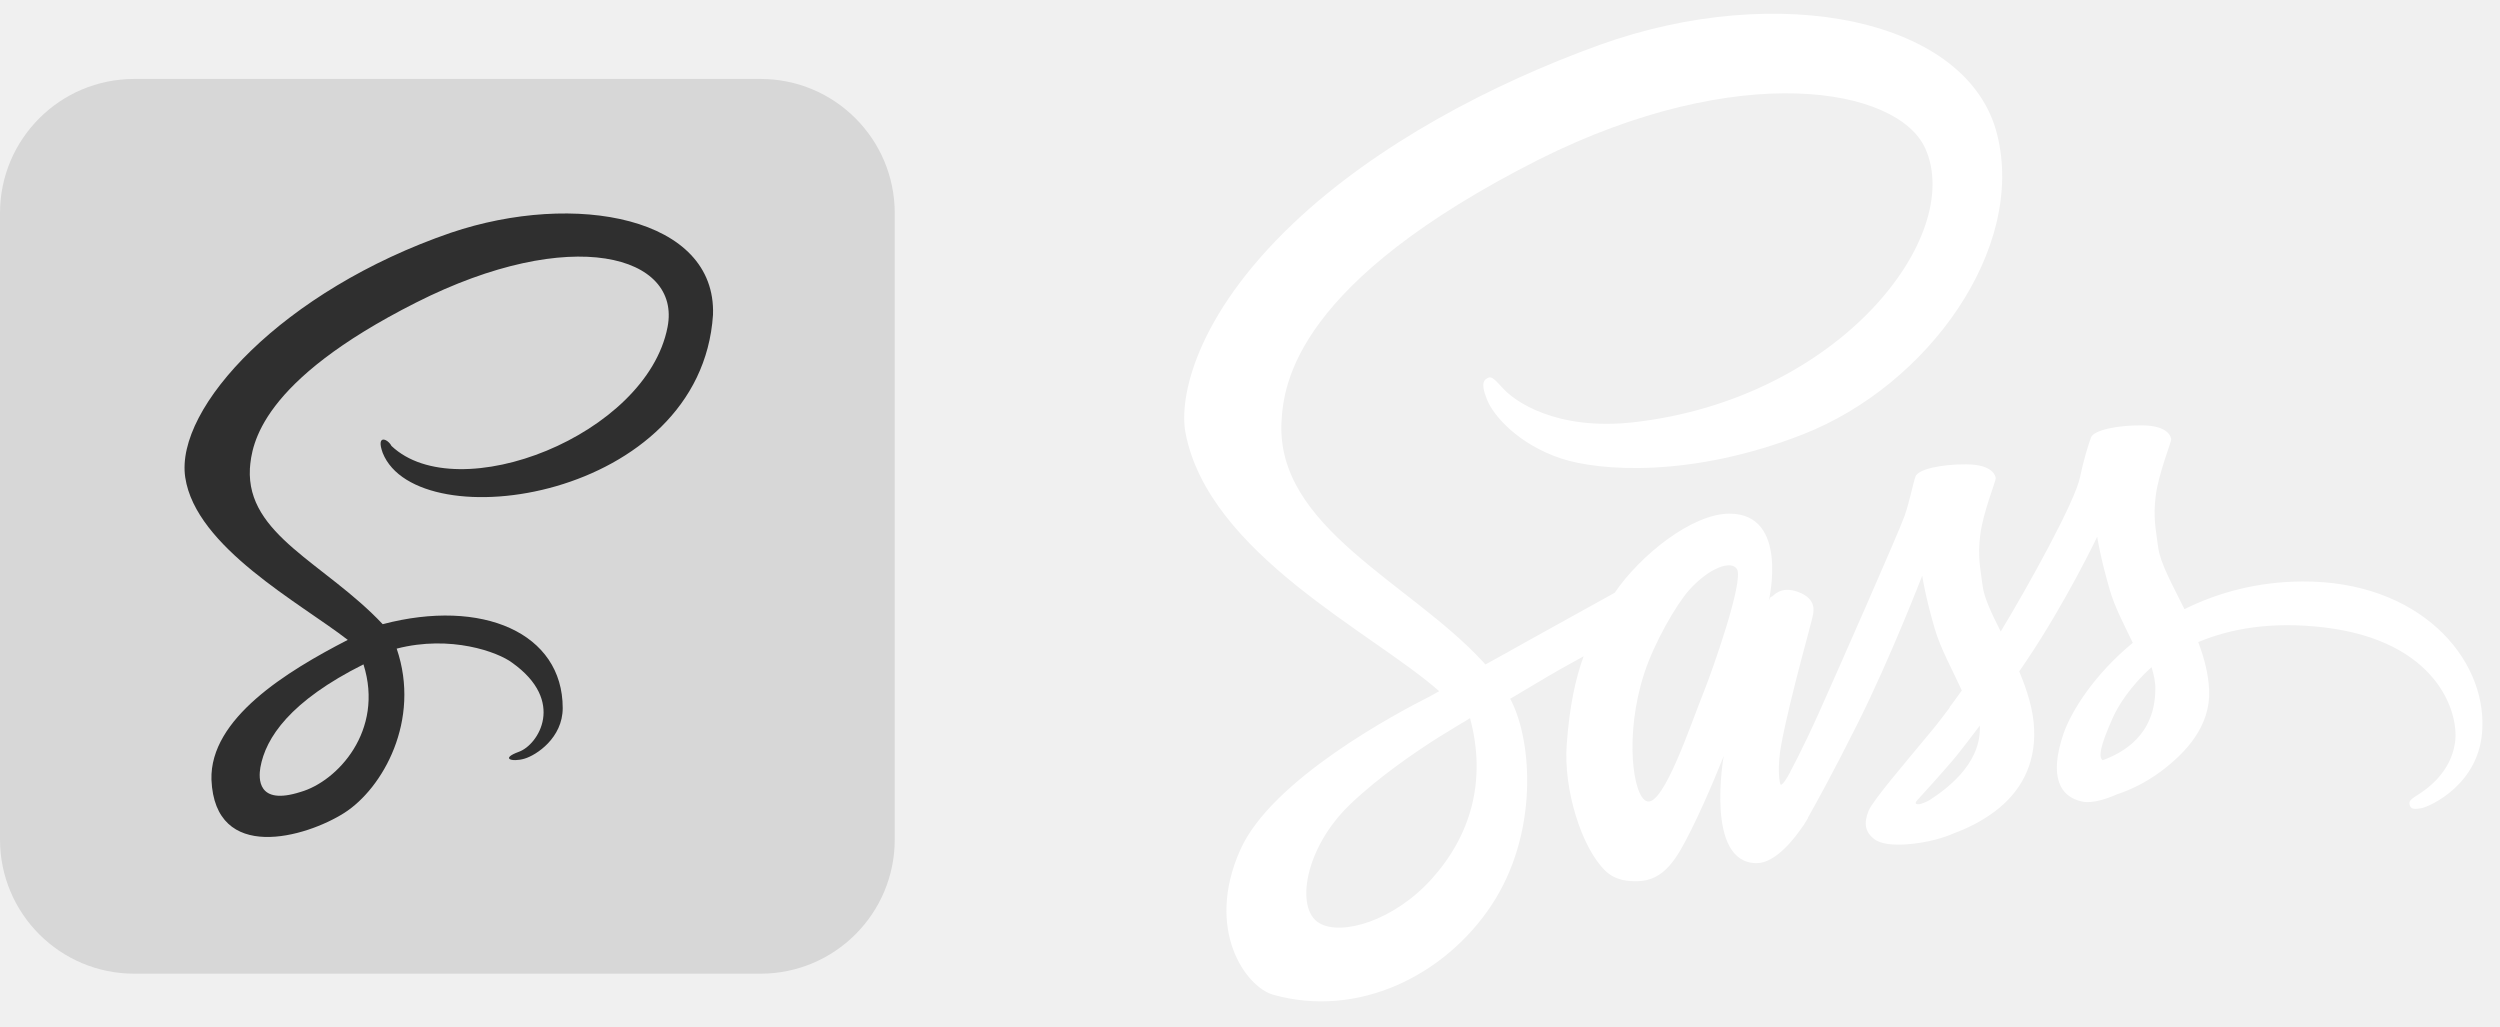
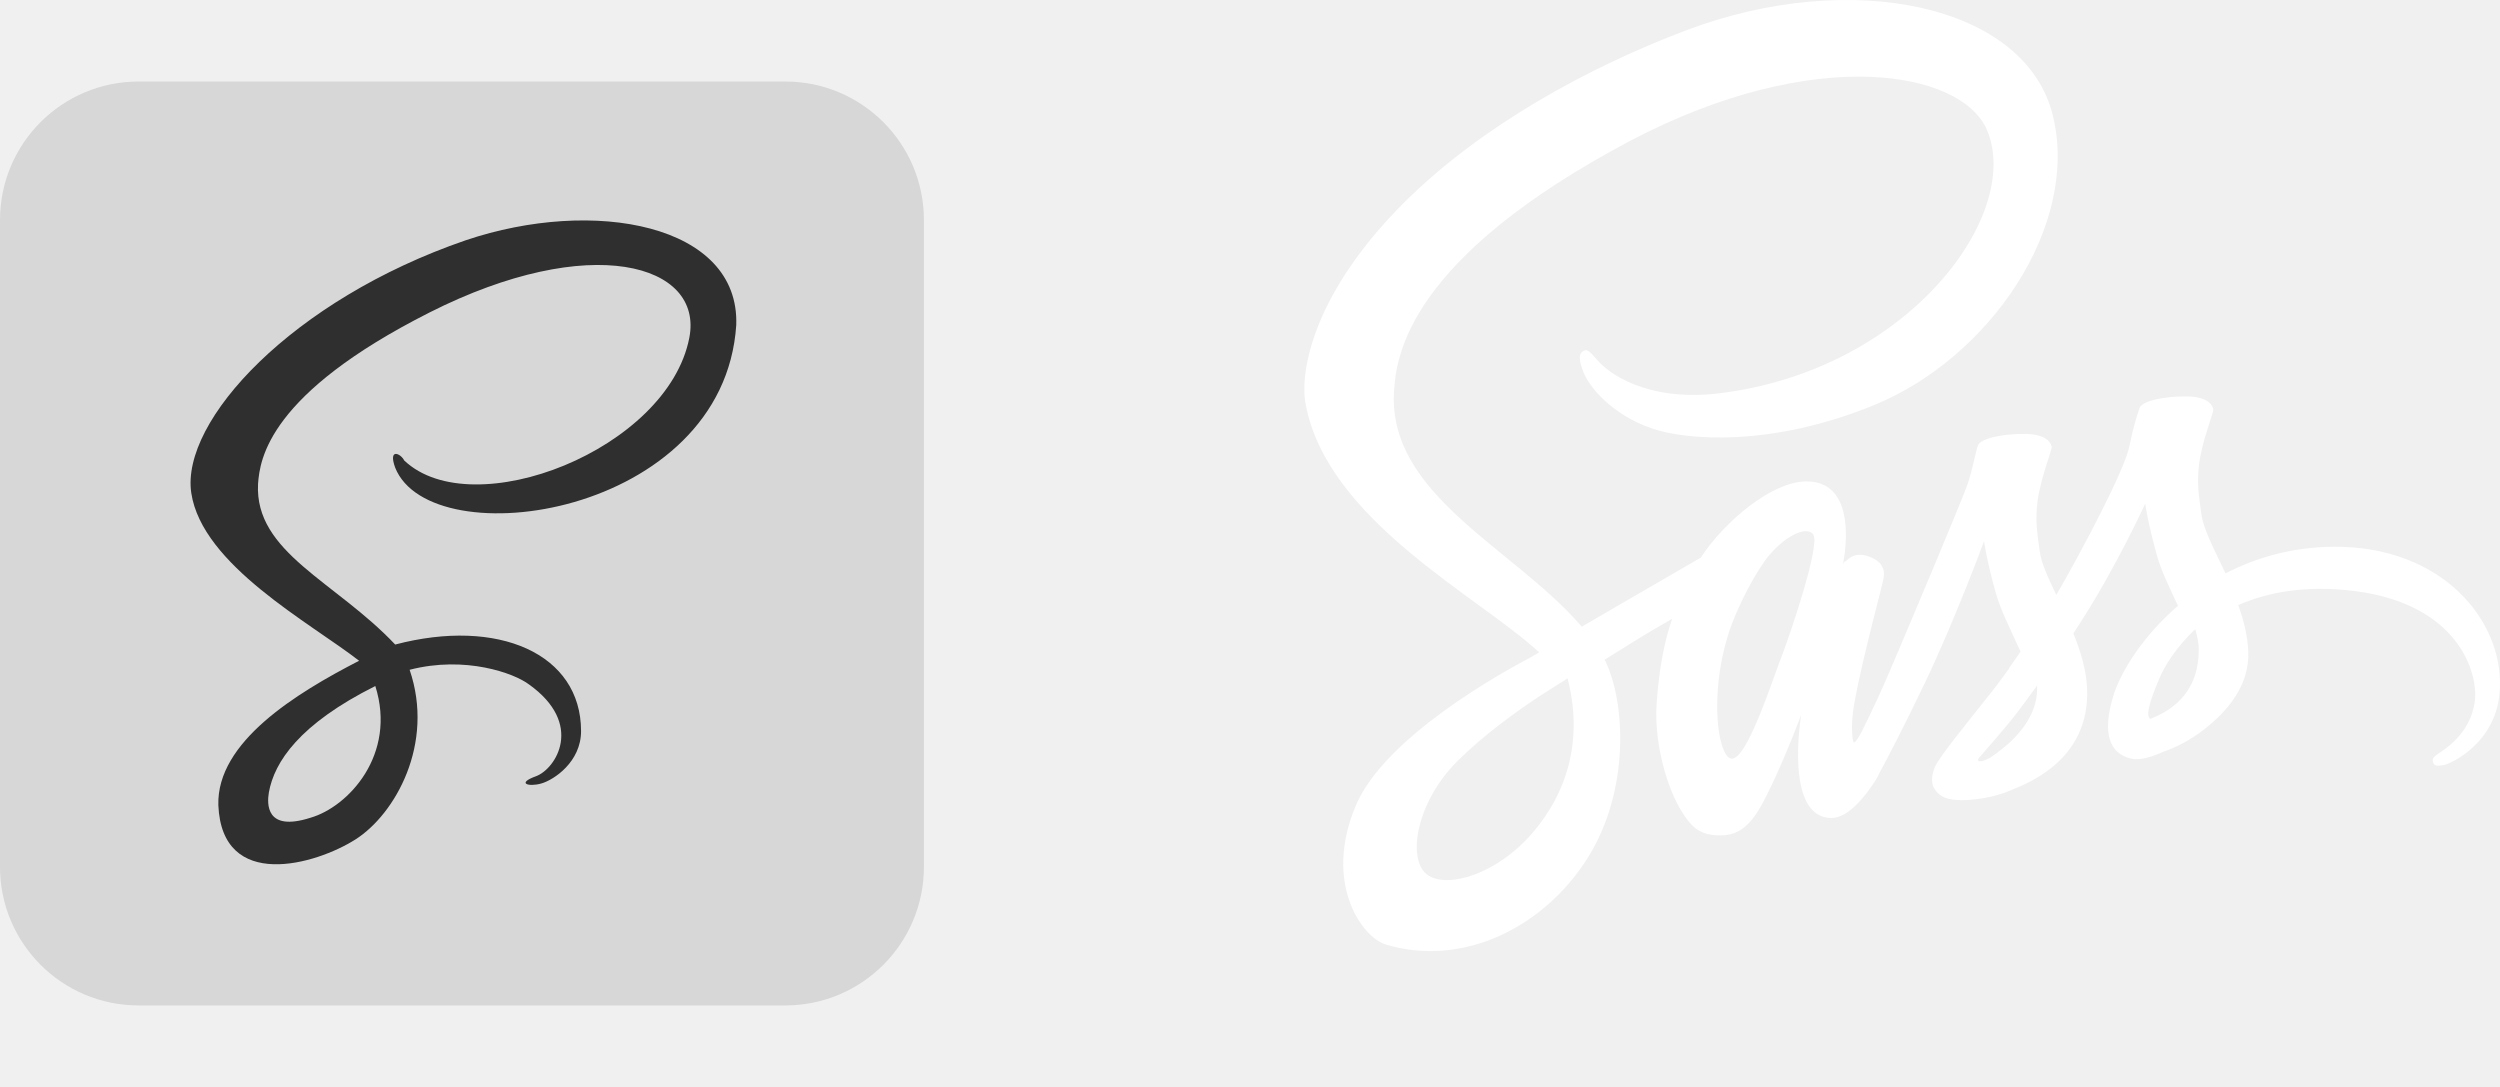
- <svg xmlns="http://www.w3.org/2000/svg" width="95" height="39" viewBox="0 0 95 39" fill="none">
-   <path d="M87.48 22.096C85.759 22.106 84.263 22.526 83.01 23.148C82.551 22.224 82.091 21.402 82.01 20.799C81.92 20.095 81.812 19.665 81.92 18.824C82.028 17.983 82.515 16.786 82.506 16.694C82.497 16.603 82.398 16.173 81.406 16.164C80.415 16.155 79.559 16.356 79.46 16.621C79.361 16.886 79.172 17.489 79.046 18.111C78.874 19.025 77.063 22.288 76.027 23.998C75.694 23.331 75.405 22.745 75.342 22.279C75.252 21.576 75.144 21.146 75.252 20.305C75.36 19.464 75.847 18.267 75.838 18.175C75.829 18.084 75.73 17.654 74.738 17.645C73.747 17.636 72.891 17.837 72.792 18.102C72.693 18.367 72.585 18.989 72.378 19.592C72.17 20.195 69.764 25.643 69.134 27.051C68.809 27.773 68.53 28.349 68.332 28.742C68.332 28.742 68.323 28.769 68.296 28.815C68.124 29.153 68.025 29.336 68.025 29.336C68.025 29.336 68.025 29.336 68.025 29.345C67.89 29.592 67.746 29.82 67.674 29.82C67.62 29.82 67.521 29.162 67.692 28.267C68.052 26.374 68.908 23.431 68.899 23.331C68.899 23.276 69.061 22.764 68.341 22.499C67.638 22.234 67.385 22.672 67.322 22.672C67.259 22.672 67.214 22.828 67.214 22.828C67.214 22.828 67.998 19.519 65.719 19.519C64.295 19.519 62.33 21.1 61.357 22.526C60.744 22.864 59.438 23.587 58.041 24.363C57.51 24.665 56.96 24.967 56.446 25.25C56.41 25.213 56.374 25.168 56.338 25.131C53.581 22.142 48.481 20.031 48.697 16.018C48.778 14.555 49.273 10.716 58.492 6.054C66.079 2.261 72.116 3.312 73.162 5.643C74.657 8.97 69.927 15.149 62.087 16.045C59.095 16.383 57.528 15.213 57.131 14.775C56.717 14.318 56.654 14.29 56.5 14.382C56.248 14.519 56.41 14.93 56.5 15.168C56.735 15.789 57.699 16.886 59.33 17.425C60.772 17.901 64.277 18.166 68.521 16.502C73.27 14.637 76.982 9.455 75.892 5.113C74.802 0.707 67.593 -0.747 60.772 1.712C56.717 3.175 52.319 5.478 49.156 8.477C45.399 12.041 44.804 15.14 45.047 16.438C45.922 21.045 52.184 24.044 54.689 26.265C54.563 26.338 54.446 26.402 54.347 26.457C53.094 27.087 48.318 29.619 47.129 32.298C45.777 35.333 47.345 37.508 48.382 37.8C51.598 38.706 54.905 37.078 56.681 34.391C58.456 31.704 58.239 28.212 57.419 26.612C57.41 26.594 57.401 26.576 57.383 26.557C57.708 26.365 58.041 26.164 58.366 25.972C59.005 25.588 59.636 25.232 60.177 24.939C59.87 25.789 59.645 26.804 59.537 28.267C59.402 29.985 60.096 32.215 61.006 33.093C61.411 33.477 61.889 33.486 62.195 33.486C63.258 33.486 63.736 32.59 64.268 31.53C64.916 30.232 65.502 28.724 65.502 28.724C65.502 28.724 64.772 32.8 66.755 32.8C67.476 32.8 68.206 31.85 68.53 31.365C68.53 31.375 68.53 31.375 68.53 31.375C68.53 31.375 68.548 31.347 68.584 31.283C68.656 31.164 68.701 31.091 68.701 31.091C68.701 31.091 68.701 31.082 68.701 31.073C68.989 30.561 69.638 29.4 70.602 27.471C71.846 24.985 73.044 21.877 73.044 21.877C73.044 21.877 73.153 22.636 73.522 23.897C73.738 24.638 74.189 25.451 74.549 26.237C74.261 26.649 74.081 26.877 74.081 26.877C74.081 26.877 74.081 26.877 74.09 26.886C73.855 27.197 73.603 27.535 73.324 27.864C72.341 29.053 71.17 30.415 71.008 30.808C70.819 31.274 70.864 31.612 71.224 31.886C71.486 32.087 71.954 32.115 72.432 32.087C73.315 32.023 73.936 31.804 74.243 31.667C74.72 31.493 75.279 31.228 75.802 30.835C76.766 30.113 77.352 29.08 77.297 27.718C77.27 26.969 77.027 26.219 76.73 25.515C76.82 25.387 76.901 25.259 76.991 25.131C78.514 22.873 79.694 20.396 79.694 20.396C79.694 20.396 79.803 21.155 80.172 22.416C80.352 23.056 80.722 23.751 81.046 24.427C79.613 25.607 78.73 26.978 78.415 27.873C77.847 29.537 78.289 30.287 79.127 30.46C79.505 30.543 80.046 30.36 80.442 30.186C80.947 30.022 81.542 29.738 82.109 29.318C83.073 28.596 84.002 27.59 83.948 26.228C83.921 25.607 83.758 24.994 83.533 24.4C84.749 23.888 86.317 23.605 88.318 23.842C92.607 24.354 93.454 27.069 93.292 28.212C93.13 29.354 92.229 29.976 91.931 30.168C91.634 30.36 91.535 30.424 91.562 30.561C91.598 30.762 91.742 30.753 91.994 30.716C92.346 30.652 94.247 29.793 94.328 27.691C94.463 25.003 91.94 22.069 87.48 22.096ZM54.392 33.413C52.968 34.985 50.986 35.579 50.13 35.077C49.211 34.537 49.571 32.215 51.319 30.552C52.382 29.537 53.752 28.596 54.662 28.02C54.869 27.892 55.176 27.709 55.545 27.48C55.608 27.444 55.644 27.426 55.644 27.426C55.716 27.38 55.788 27.334 55.861 27.288C56.5 29.665 55.888 31.758 54.392 33.413ZM64.754 26.265C64.259 27.49 63.222 30.625 62.592 30.451C62.051 30.305 61.718 27.928 62.484 25.579C62.871 24.4 63.691 22.992 64.169 22.444C64.944 21.566 65.8 21.274 66.007 21.63C66.268 22.096 65.061 25.497 64.754 26.265ZM73.306 30.415C73.098 30.524 72.9 30.598 72.81 30.543C72.747 30.506 72.9 30.36 72.9 30.36C72.9 30.36 73.972 29.19 74.396 28.66C74.639 28.349 74.928 27.983 75.234 27.572C75.234 27.608 75.234 27.654 75.234 27.691C75.234 29.089 73.9 30.031 73.306 30.415ZM79.902 28.888C79.749 28.779 79.775 28.413 80.289 27.27C80.487 26.822 80.956 26.073 81.758 25.351C81.848 25.643 81.911 25.927 81.902 26.192C81.893 27.956 80.65 28.614 79.902 28.888Z" fill="white" />
+ <svg xmlns="http://www.w3.org/2000/svg" width="92" height="40" viewBox="0 0 92 40" fill="none">
+   <path d="M85.887 20.12C84.352 20.129 83.018 20.521 81.901 21.101C81.491 20.239 81.082 19.472 81.009 18.91C80.929 18.253 80.832 17.853 80.929 17.068C81.025 16.284 81.459 15.167 81.451 15.082C81.443 14.997 81.355 14.596 80.471 14.588C79.587 14.579 78.823 14.767 78.735 15.014C78.646 15.261 78.478 15.824 78.365 16.403C78.212 17.256 76.597 20.299 75.673 21.893C75.375 21.271 75.118 20.725 75.062 20.291C74.981 19.634 74.885 19.234 74.981 18.449C75.078 17.665 75.512 16.548 75.504 16.463C75.496 16.378 75.407 15.977 74.523 15.969C73.639 15.96 72.876 16.148 72.787 16.395C72.699 16.642 72.603 17.222 72.418 17.784C72.233 18.347 70.087 23.428 69.525 24.74C69.235 25.414 68.986 25.951 68.809 26.317C68.809 26.317 68.801 26.343 68.777 26.386C68.624 26.701 68.536 26.872 68.536 26.872C68.536 26.872 68.536 26.872 68.536 26.88C68.415 27.11 68.287 27.323 68.223 27.323C68.174 27.323 68.086 26.71 68.239 25.874C68.56 24.11 69.324 21.365 69.316 21.271C69.316 21.22 69.46 20.742 68.817 20.495C68.191 20.248 67.965 20.657 67.909 20.657C67.853 20.657 67.813 20.802 67.813 20.802C67.813 20.802 68.512 17.716 66.479 17.716C65.209 17.716 63.457 19.191 62.589 20.521C62.042 20.836 60.877 21.51 59.631 22.234C59.157 22.515 58.667 22.797 58.209 23.061C58.177 23.027 58.145 22.984 58.112 22.95C55.653 20.163 51.104 18.194 51.297 14.451C51.37 13.087 51.812 9.507 60.033 5.16C66.8 1.622 72.185 2.602 73.117 4.776C74.451 7.879 70.232 13.642 63.24 14.477C60.572 14.792 59.173 13.701 58.82 13.292C58.45 12.866 58.394 12.84 58.257 12.925C58.032 13.053 58.177 13.437 58.257 13.659C58.466 14.238 59.326 15.261 60.781 15.764C62.066 16.207 65.193 16.455 68.978 14.903C73.213 13.164 76.525 8.331 75.552 4.282C74.58 0.173 68.15 -1.183 62.066 1.11C58.45 2.474 54.528 4.623 51.707 7.419C48.356 10.743 47.825 13.633 48.042 14.844C48.822 19.14 54.407 21.936 56.642 24.007C56.529 24.076 56.425 24.135 56.336 24.186C55.219 24.774 50.96 27.136 49.899 29.634C48.693 32.464 50.092 34.492 51.016 34.765C53.885 35.609 56.834 34.092 58.418 31.586C60.001 29.079 59.808 25.823 59.077 24.331C59.069 24.314 59.061 24.297 59.045 24.28C59.334 24.101 59.631 23.913 59.921 23.735C60.491 23.377 61.054 23.044 61.536 22.771C61.263 23.564 61.062 24.51 60.965 25.874C60.845 27.477 61.464 29.557 62.275 30.375C62.637 30.733 63.063 30.742 63.336 30.742C64.285 30.742 64.711 29.906 65.185 28.917C65.763 27.707 66.286 26.3 66.286 26.3C66.286 26.3 65.635 30.102 67.403 30.102C68.046 30.102 68.697 29.216 68.986 28.764C68.986 28.773 68.986 28.773 68.986 28.773C68.986 28.773 69.002 28.747 69.034 28.687C69.099 28.576 69.139 28.508 69.139 28.508C69.139 28.508 69.139 28.5 69.139 28.491C69.396 28.014 69.975 26.931 70.835 25.133C71.944 22.814 73.013 19.916 73.013 19.916C73.013 19.916 73.109 20.623 73.439 21.799C73.631 22.49 74.033 23.249 74.355 23.982C74.097 24.365 73.937 24.578 73.937 24.578C73.937 24.578 73.937 24.578 73.945 24.587C73.736 24.877 73.511 25.192 73.262 25.499C72.386 26.607 71.341 27.878 71.196 28.244C71.028 28.679 71.068 28.994 71.389 29.25C71.622 29.437 72.04 29.463 72.466 29.437C73.254 29.378 73.808 29.173 74.081 29.045C74.507 28.883 75.006 28.636 75.472 28.27C76.332 27.596 76.854 26.633 76.806 25.363C76.782 24.664 76.565 23.965 76.3 23.308C76.38 23.189 76.452 23.07 76.533 22.95C77.891 20.845 78.944 18.535 78.944 18.535C78.944 18.535 79.04 19.242 79.37 20.419C79.53 21.015 79.86 21.663 80.149 22.294C78.871 23.394 78.084 24.672 77.802 25.508C77.296 27.059 77.69 27.758 78.437 27.92C78.775 27.997 79.257 27.826 79.611 27.664C80.061 27.511 80.591 27.247 81.097 26.855C81.957 26.181 82.785 25.243 82.737 23.973C82.713 23.394 82.568 22.822 82.367 22.268C83.452 21.791 84.851 21.527 86.635 21.748C90.46 22.226 91.216 24.758 91.071 25.823C90.927 26.889 90.123 27.468 89.858 27.647C89.592 27.826 89.504 27.886 89.528 28.014C89.56 28.201 89.689 28.193 89.914 28.159C90.227 28.099 91.923 27.298 91.995 25.337C92.116 22.831 89.866 20.095 85.887 20.12ZM56.376 30.674C55.107 32.14 53.339 32.694 52.575 32.225C51.755 31.722 52.077 29.557 53.636 28.005C54.584 27.059 55.806 26.181 56.617 25.644C56.802 25.525 57.076 25.354 57.405 25.141C57.461 25.107 57.493 25.09 57.493 25.09C57.558 25.047 57.622 25.005 57.686 24.962C58.257 27.178 57.711 29.131 56.376 30.674ZM65.619 24.007C65.177 25.15 64.252 28.073 63.69 27.912C63.208 27.775 62.91 25.559 63.593 23.368C63.939 22.268 64.67 20.956 65.096 20.444C65.787 19.626 66.551 19.353 66.736 19.685C66.969 20.12 65.892 23.291 65.619 24.007ZM73.246 27.878C73.061 27.98 72.884 28.048 72.804 27.997C72.747 27.963 72.884 27.826 72.884 27.826C72.884 27.826 73.84 26.735 74.218 26.241C74.435 25.951 74.692 25.61 74.966 25.226C74.966 25.26 74.966 25.303 74.966 25.337C74.966 26.641 73.776 27.519 73.246 27.878ZM79.129 26.454C78.992 26.352 79.016 26.011 79.474 24.945C79.651 24.527 80.069 23.828 80.784 23.155C80.865 23.428 80.921 23.692 80.913 23.939C80.905 25.584 79.796 26.198 79.129 26.454Z" fill="white" />
  <g clip-path="url(#clip0_550_509)">
    <path d="M28.9 3H5.1C2.283 3 0 5.283 0 8.1V31.9C0 34.717 2.283 37 5.1 37H28.9C31.717 37 34 34.717 34 31.9V8.1C34 5.283 31.717 3 28.9 3Z" fill="#D7D7D7" />
    <path d="M17.133 8.844C10.758 11.035 6.641 15.484 7.039 18.141C7.437 20.797 11.422 22.922 13.215 24.316C10.891 25.512 7.969 27.305 8.035 29.629C8.168 32.816 11.621 31.82 13.082 30.891C14.543 29.961 16.004 27.371 15.074 24.648C17.133 24.117 18.926 24.781 19.457 25.18C21.516 26.641 20.453 28.301 19.723 28.566C18.992 28.832 19.457 28.965 19.922 28.832C20.387 28.699 21.383 28.035 21.383 26.906C21.383 24.051 18.328 22.723 14.543 23.719C12.351 21.395 9.363 20.332 9.496 17.808C9.562 16.879 9.894 14.488 15.805 11.5C21.715 8.512 25.898 9.707 25.367 12.43C24.57 16.547 17.398 19.336 14.875 16.945C14.742 16.68 14.277 16.48 14.543 17.211C15.871 20.531 26.629 19.004 27.094 11.965C27.227 8.246 21.848 7.25 17.133 8.844ZM11.422 30.094C9.762 30.625 9.828 29.562 9.894 29.164C10.094 28.035 11.023 26.641 13.812 25.246C14.609 27.77 12.816 29.695 11.422 30.094Z" fill="#2F2F2F" />
  </g>
  <defs>
    <clipPath id="clip0_550_509">
      <rect width="34" height="34" fill="white" transform="translate(0 3)" />
    </clipPath>
  </defs>
</svg>
